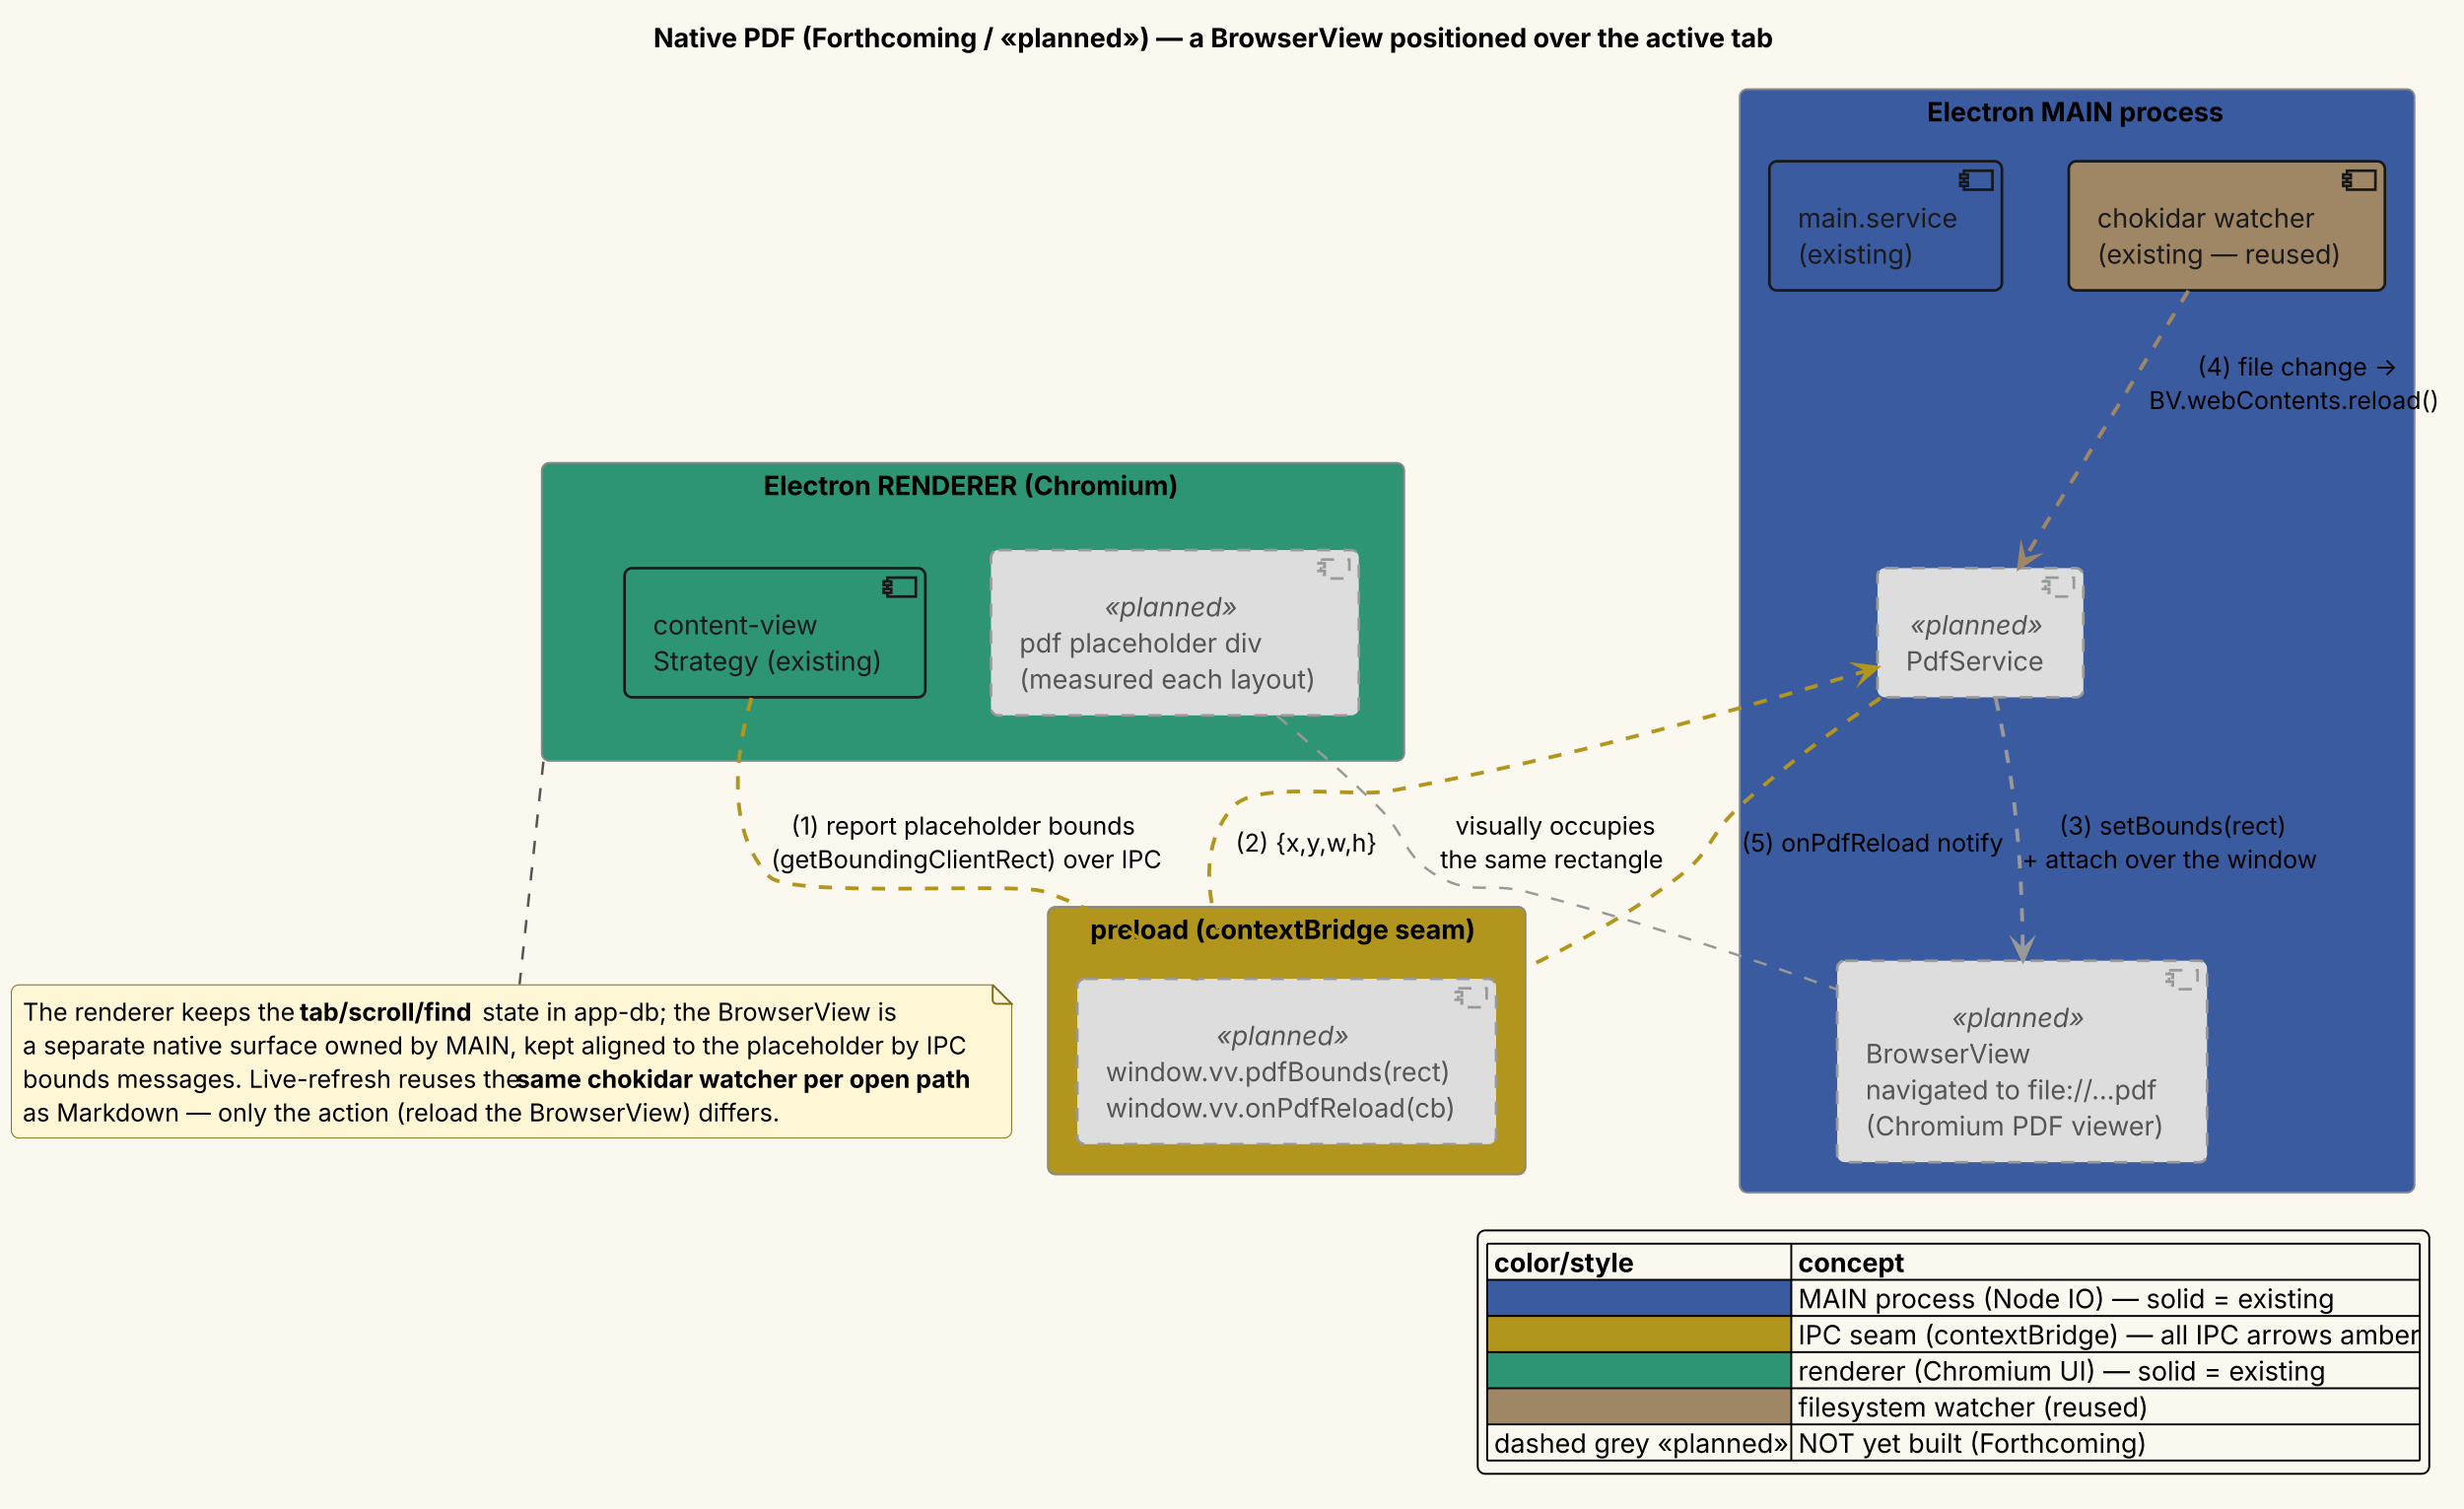
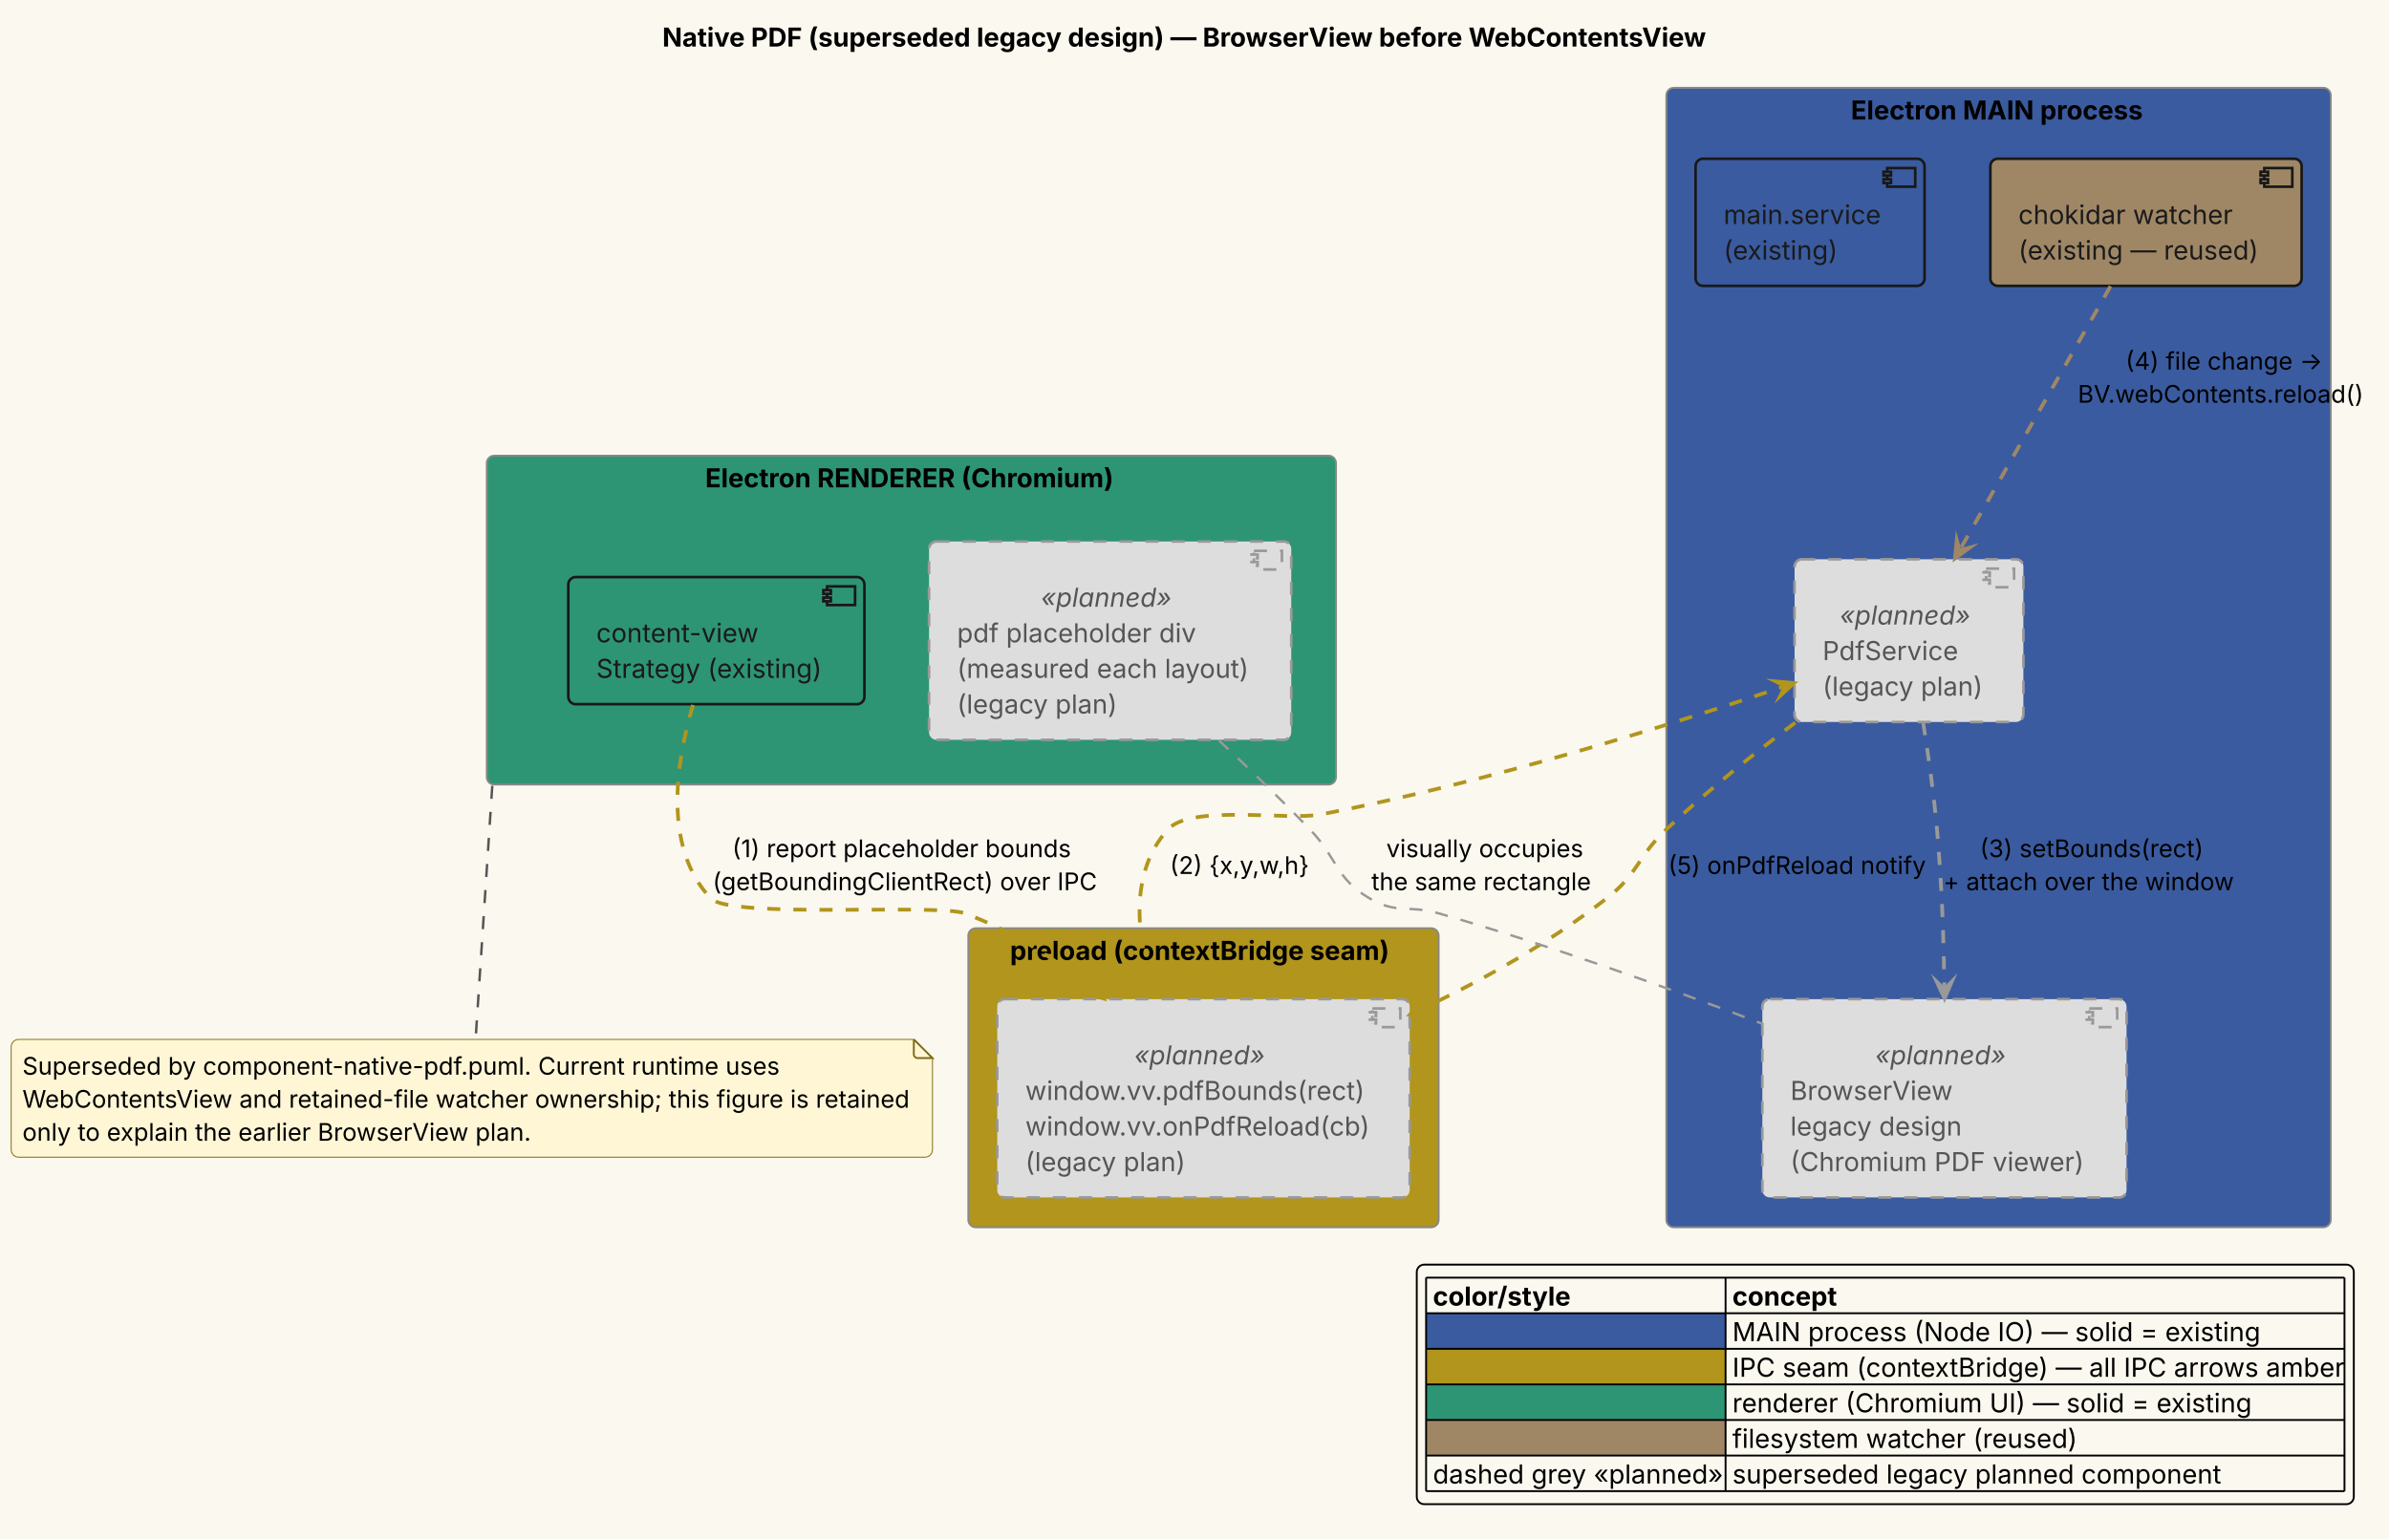
- <svg xmlns="http://www.w3.org/2000/svg" contentStyleType="text/css" data-diagram-type="DESCRIPTION" height="796px" preserveAspectRatio="none" style="width:1300px;height:796px;background:#FBF8EF;" version="1.1" viewBox="0 0 1300 796" width="1300px" zoomAndPan="magnify">
+ <svg xmlns="http://www.w3.org/2000/svg" contentStyleType="text/css" data-diagram-type="DESCRIPTION" height="825px" preserveAspectRatio="none" style="width:1280px;height:825px;background:#FBF8EF;" version="1.1" viewBox="0 0 1280 825" width="1280px" zoomAndPan="magnify">
  <defs />
  <g>
-     <rect fill="#FBF8EF" height="796" style="stroke:none;stroke-width:1;" width="1300" x="0" y="0" />
-     <g class="title" data-source-line="11">
-       <text fill="#000000" font-family="'Inter, Helvetica, sans-serif'" font-size="14" font-weight="700" lengthAdjust="spacing" textLength="604.14" x="344.773" y="24.966">Native PDF (Forthcoming / «planned») — a BrowserView positioned over the active tab</text>
+     <rect fill="#FBF8EF" height="825" style="stroke:none;stroke-width:1;" width="1280" x="0" y="0" />
+     <g class="title" data-source-line="8">
+       <text fill="#000000" font-family="'Inter, Helvetica, sans-serif'" font-size="14" font-weight="700" lengthAdjust="spacing" textLength="563.414" x="354.866" y="24.966">Native PDF (superseded legacy design) — BrowserView before WebContentsView</text>
    </g>
-     <g class="cluster" data-qualified-name="MAIN" data-source-line="13" id="ent0001">
-       <rect fill="#3A5BA0" height="582.08" rx="4" ry="4" style="stroke:#888888;stroke-width:1;" width="356" x="917.87" y="47.068" />
-       <text fill="#000000" font-family="'Inter, Helvetica, sans-serif'" font-size="14" font-weight="700" lengthAdjust="spacing" textLength="158.269" x="1016.735" y="64.034">Electron MAIN process</text>
+     <g class="cluster" data-qualified-name="MAIN" data-source-line="10" id="ent0001">
+       <rect fill="#3A5BA0" height="610.68" rx="4" ry="4" style="stroke:#888888;stroke-width:1;" width="356" x="892.81" y="47.068" />
+       <text fill="#000000" font-family="'Inter, Helvetica, sans-serif'" font-size="14" font-weight="700" lengthAdjust="spacing" textLength="158.269" x="991.675" y="64.034">Electron MAIN process</text>
    </g>
-     <g class="cluster" data-qualified-name="PRE" data-source-line="20" id="ent0006">
-       <rect fill="#B1951D" height="141.21" rx="4" ry="4" style="stroke:#888888;stroke-width:1;" width="252" x="552.87" y="478.408" />
-       <text fill="#000000" font-family="'Inter, Helvetica, sans-serif'" font-size="14" font-weight="700" lengthAdjust="spacing" textLength="207.297" x="575.221" y="495.374">preload (contextBridge seam)</text>
+     <g class="cluster" data-qualified-name="PRE" data-source-line="17" id="ent0006">
+       <rect fill="#B1951D" height="160.27" rx="4" ry="4" style="stroke:#888888;stroke-width:1;" width="252" x="518.81" y="497.478" />
+       <text fill="#000000" font-family="'Inter, Helvetica, sans-serif'" font-size="14" font-weight="700" lengthAdjust="spacing" textLength="207.297" x="541.161" y="514.444">preload (contextBridge seam)</text>
    </g>
-     <g class="cluster" data-qualified-name="REND" data-source-line="24" id="ent0008">
-       <rect fill="#2D9574" height="157.2" rx="4" ry="4" style="stroke:#888888;stroke-width:1;" width="455" x="285.87" y="244.208" />
-       <text fill="#000000" font-family="'Inter, Helvetica, sans-serif'" font-size="14" font-weight="700" lengthAdjust="spacing" textLength="220.933" x="402.903" y="261.174">Electron RENDERER (Chromium)</text>
+     <g class="cluster" data-qualified-name="REND" data-source-line="21" id="ent0008">
+       <rect fill="#2D9574" height="176.27" rx="4" ry="4" style="stroke:#888888;stroke-width:1;" width="455" x="260.81" y="244.208" />
+       <text fill="#000000" font-family="'Inter, Helvetica, sans-serif'" font-size="14" font-weight="700" lengthAdjust="spacing" textLength="220.933" x="377.843" y="261.174">Electron RENDERER (Chromium)</text>
    </g>
-     <g class="entity" data-qualified-name="MAIN.SVC" data-source-line="14" id="ent0002">
-       <rect fill="#3A5BA0" height="68.136" rx="4" ry="4" style="stroke:#181818;stroke-width:1.4;" width="122.684" x="933.53" y="85.068" />
-       <rect fill="#3A5BA0" height="10" style="stroke:#181818;stroke-width:1.4;" width="15" x="1036.214" y="90.068" />
-       <rect fill="#3A5BA0" height="2" style="stroke:#181818;stroke-width:1.4;" width="4" x="1034.214" y="92.068" />
-       <rect fill="#3A5BA0" height="2" style="stroke:#181818;stroke-width:1.4;" width="4" x="1034.214" y="96.068" />
-       <text fill="#1A1A1A" font-family="'Inter, Helvetica, sans-serif'" font-size="14" lengthAdjust="spacing" textLength="82.684" x="948.53" y="120.034">main.service</text>
-       <text fill="#1A1A1A" font-family="'Inter, Helvetica, sans-serif'" font-size="14" lengthAdjust="spacing" textLength="59.948" x="948.53" y="139.102">(existing)</text>
+     <g class="entity" data-qualified-name="MAIN.SVC" data-source-line="11" id="ent0002">
+       <rect fill="#3A5BA0" height="68.136" rx="4" ry="4" style="stroke:#181818;stroke-width:1.4;" width="122.684" x="908.47" y="85.068" />
+       <rect fill="#3A5BA0" height="10" style="stroke:#181818;stroke-width:1.4;" width="15" x="1011.154" y="90.068" />
+       <rect fill="#3A5BA0" height="2" style="stroke:#181818;stroke-width:1.4;" width="4" x="1009.154" y="92.068" />
+       <rect fill="#3A5BA0" height="2" style="stroke:#181818;stroke-width:1.4;" width="4" x="1009.154" y="96.068" />
+       <text fill="#1A1A1A" font-family="'Inter, Helvetica, sans-serif'" font-size="14" lengthAdjust="spacing" textLength="82.684" x="923.47" y="120.034">main.service</text>
+       <text fill="#1A1A1A" font-family="'Inter, Helvetica, sans-serif'" font-size="14" lengthAdjust="spacing" textLength="59.948" x="923.47" y="139.102">(existing)</text>
    </g>
-     <g class="entity" data-qualified-name="MAIN.PDF" data-source-line="15" id="ent0003">
-       <rect fill="#DDDDDD" height="68.136" rx="4" ry="4" style="stroke:#999999;stroke-width:1.4;stroke-dasharray:7,7;" width="108.6" x="990.57" y="299.738" />
-       <rect fill="#DDDDDD" height="10" style="stroke:#999999;stroke-width:1.4;stroke-dasharray:7,7;" width="15" x="1079.17" y="304.738" />
-       <rect fill="#DDDDDD" height="2" style="stroke:#999999;stroke-width:1.4;stroke-dasharray:7,7;" width="4" x="1077.17" y="306.738" />
-       <rect fill="#DDDDDD" height="2" style="stroke:#999999;stroke-width:1.4;stroke-dasharray:7,7;" width="4" x="1077.17" y="310.738" />
-       <text fill="#555555" font-family="'Inter, Helvetica, sans-serif'" font-size="14" font-style="italic" lengthAdjust="spacing" textLength="64.33" x="1007.705" y="334.704">«planned»</text>
-       <text fill="#555555" font-family="'Inter, Helvetica, sans-serif'" font-size="14" lengthAdjust="spacing" textLength="68.6" x="1005.57" y="353.772">PdfService</text>
+     <g class="entity" data-qualified-name="MAIN.PDF" data-source-line="12" id="ent0003">
+       <rect fill="#DDDDDD" height="87.204" rx="4" ry="4" style="stroke:#999999;stroke-width:1.4;stroke-dasharray:7,7;" width="122.6" x="961.51" y="299.738" />
+       <rect fill="#DDDDDD" height="10" style="stroke:#999999;stroke-width:1.4;stroke-dasharray:7,7;" width="15" x="1064.11" y="304.738" />
+       <rect fill="#DDDDDD" height="2" style="stroke:#999999;stroke-width:1.4;stroke-dasharray:7,7;" width="4" x="1062.11" y="306.738" />
+       <rect fill="#DDDDDD" height="2" style="stroke:#999999;stroke-width:1.4;stroke-dasharray:7,7;" width="4" x="1062.11" y="310.738" />
+       <text fill="#555555" font-family="'Inter, Helvetica, sans-serif'" font-size="14" font-style="italic" lengthAdjust="spacing" textLength="64.33" x="985.645" y="334.704">«planned»</text>
+       <text fill="#555555" font-family="'Inter, Helvetica, sans-serif'" font-size="14" lengthAdjust="spacing" textLength="68.6" x="976.51" y="353.772">PdfService</text>
+       <text fill="#555555" font-family="'Inter, Helvetica, sans-serif'" font-size="14" lengthAdjust="spacing" textLength="82.6" x="976.51" y="372.84">(legacy plan)</text>
    </g>
-     <g class="entity" data-qualified-name="MAIN.BV" data-source-line="16" id="ent0004">
-       <rect fill="#DDDDDD" height="106.272" rx="4" ry="4" style="stroke:#999999;stroke-width:1.4;stroke-dasharray:7,7;" width="195.133" x="969.3" y="506.878" />
-       <rect fill="#DDDDDD" height="10" style="stroke:#999999;stroke-width:1.4;stroke-dasharray:7,7;" width="15" x="1144.433" y="511.878" />
-       <rect fill="#DDDDDD" height="2" style="stroke:#999999;stroke-width:1.4;stroke-dasharray:7,7;" width="4" x="1142.433" y="513.878" />
-       <rect fill="#DDDDDD" height="2" style="stroke:#999999;stroke-width:1.4;stroke-dasharray:7,7;" width="4" x="1142.433" y="517.878" />
-       <text fill="#555555" font-family="'Inter, Helvetica, sans-serif'" font-size="14" font-style="italic" lengthAdjust="spacing" textLength="64.33" x="1029.702" y="541.844">«planned»</text>
-       <text fill="#555555" font-family="'Inter, Helvetica, sans-serif'" font-size="14" lengthAdjust="spacing" textLength="85.652" x="984.3" y="560.912">BrowserView</text>
-       <text fill="#555555" font-family="'Inter, Helvetica, sans-serif'" font-size="14" lengthAdjust="spacing" textLength="153.271" x="984.3" y="579.98">navigated to file://…pdf</text>
-       <text fill="#555555" font-family="'Inter, Helvetica, sans-serif'" font-size="14" lengthAdjust="spacing" textLength="155.133" x="984.3" y="599.048">(Chromium PDF viewer)</text>
+     <g class="entity" data-qualified-name="MAIN.BV" data-source-line="13" id="ent0004">
+       <rect fill="#DDDDDD" height="106.272" rx="4" ry="4" style="stroke:#999999;stroke-width:1.4;stroke-dasharray:7,7;" width="195.133" x="944.24" y="535.478" />
+       <rect fill="#DDDDDD" height="10" style="stroke:#999999;stroke-width:1.4;stroke-dasharray:7,7;" width="15" x="1119.373" y="540.478" />
+       <rect fill="#DDDDDD" height="2" style="stroke:#999999;stroke-width:1.4;stroke-dasharray:7,7;" width="4" x="1117.373" y="542.478" />
+       <rect fill="#DDDDDD" height="2" style="stroke:#999999;stroke-width:1.4;stroke-dasharray:7,7;" width="4" x="1117.373" y="546.478" />
+       <text fill="#555555" font-family="'Inter, Helvetica, sans-serif'" font-size="14" font-style="italic" lengthAdjust="spacing" textLength="64.33" x="1004.642" y="570.444">«planned»</text>
+       <text fill="#555555" font-family="'Inter, Helvetica, sans-serif'" font-size="14" lengthAdjust="spacing" textLength="85.652" x="959.24" y="589.512">BrowserView</text>
+       <text fill="#555555" font-family="'Inter, Helvetica, sans-serif'" font-size="14" lengthAdjust="spacing" textLength="89.558" x="959.24" y="608.58">legacy design</text>
+       <text fill="#555555" font-family="'Inter, Helvetica, sans-serif'" font-size="14" lengthAdjust="spacing" textLength="155.133" x="959.24" y="627.648">(Chromium PDF viewer)</text>
    </g>
-     <g class="entity" data-qualified-name="MAIN.WATCH" data-source-line="17" id="ent0005">
-       <rect fill="#9F8766" height="68.136" rx="4" ry="4" style="stroke:#181818;stroke-width:1.4;" width="166.769" x="1091.49" y="85.068" />
-       <rect fill="#9F8766" height="10" style="stroke:#181818;stroke-width:1.4;" width="15" x="1238.259" y="90.068" />
-       <rect fill="#9F8766" height="2" style="stroke:#181818;stroke-width:1.4;" width="4" x="1236.259" y="92.068" />
-       <rect fill="#9F8766" height="2" style="stroke:#181818;stroke-width:1.4;" width="4" x="1236.259" y="96.068" />
-       <text fill="#1A1A1A" font-family="'Inter, Helvetica, sans-serif'" font-size="14" lengthAdjust="spacing" textLength="113.778" x="1106.49" y="120.034">chokidar watcher</text>
-       <text fill="#1A1A1A" font-family="'Inter, Helvetica, sans-serif'" font-size="14" lengthAdjust="spacing" textLength="126.769" x="1106.49" y="139.102">(existing — reused)</text>
+     <g class="entity" data-qualified-name="MAIN.WATCH" data-source-line="14" id="ent0005">
+       <rect fill="#9F8766" height="68.136" rx="4" ry="4" style="stroke:#181818;stroke-width:1.4;" width="166.769" x="1066.42" y="85.068" />
+       <rect fill="#9F8766" height="10" style="stroke:#181818;stroke-width:1.4;" width="15" x="1213.189" y="90.068" />
+       <rect fill="#9F8766" height="2" style="stroke:#181818;stroke-width:1.4;" width="4" x="1211.189" y="92.068" />
+       <rect fill="#9F8766" height="2" style="stroke:#181818;stroke-width:1.4;" width="4" x="1211.189" y="96.068" />
+       <text fill="#1A1A1A" font-family="'Inter, Helvetica, sans-serif'" font-size="14" lengthAdjust="spacing" textLength="113.778" x="1081.42" y="120.034">chokidar watcher</text>
+       <text fill="#1A1A1A" font-family="'Inter, Helvetica, sans-serif'" font-size="14" lengthAdjust="spacing" textLength="126.769" x="1081.42" y="139.102">(existing — reused)</text>
    </g>
-     <g class="entity" data-qualified-name="PRE.BRIDGE" data-source-line="21" id="ent0007">
-       <rect fill="#DDDDDD" height="87.204" rx="4" ry="4" style="stroke:#999999;stroke-width:1.4;stroke-dasharray:7,7;" width="220.977" x="568.38" y="516.408" />
-       <rect fill="#DDDDDD" height="10" style="stroke:#999999;stroke-width:1.4;stroke-dasharray:7,7;" width="15" x="769.357" y="521.408" />
-       <rect fill="#DDDDDD" height="2" style="stroke:#999999;stroke-width:1.4;stroke-dasharray:7,7;" width="4" x="767.357" y="523.408" />
-       <rect fill="#DDDDDD" height="2" style="stroke:#999999;stroke-width:1.4;stroke-dasharray:7,7;" width="4" x="767.357" y="527.408" />
-       <text fill="#555555" font-family="'Inter, Helvetica, sans-serif'" font-size="14" font-style="italic" lengthAdjust="spacing" textLength="64.33" x="641.704" y="551.374">«planned»</text>
-       <text fill="#555555" font-family="'Inter, Helvetica, sans-serif'" font-size="14" lengthAdjust="spacing" textLength="179.157" x="583.38" y="570.442">window.vv.pdfBounds(rect)</text>
-       <text fill="#555555" font-family="'Inter, Helvetica, sans-serif'" font-size="14" lengthAdjust="spacing" textLength="180.977" x="583.38" y="589.51">window.vv.onPdfReload(cb)</text>
+     <g class="entity" data-qualified-name="PRE.BRIDGE" data-source-line="18" id="ent0007">
+       <rect fill="#DDDDDD" height="106.272" rx="4" ry="4" style="stroke:#999999;stroke-width:1.4;stroke-dasharray:7,7;" width="220.977" x="534.32" y="535.478" />
+       <rect fill="#DDDDDD" height="10" style="stroke:#999999;stroke-width:1.4;stroke-dasharray:7,7;" width="15" x="735.297" y="540.478" />
+       <rect fill="#DDDDDD" height="2" style="stroke:#999999;stroke-width:1.4;stroke-dasharray:7,7;" width="4" x="733.297" y="542.478" />
+       <rect fill="#DDDDDD" height="2" style="stroke:#999999;stroke-width:1.4;stroke-dasharray:7,7;" width="4" x="733.297" y="546.478" />
+       <text fill="#555555" font-family="'Inter, Helvetica, sans-serif'" font-size="14" font-style="italic" lengthAdjust="spacing" textLength="64.33" x="607.644" y="570.444">«planned»</text>
+       <text fill="#555555" font-family="'Inter, Helvetica, sans-serif'" font-size="14" lengthAdjust="spacing" textLength="179.157" x="549.32" y="589.512">window.vv.pdfBounds(rect)</text>
+       <text fill="#555555" font-family="'Inter, Helvetica, sans-serif'" font-size="14" lengthAdjust="spacing" textLength="180.977" x="549.32" y="608.58">window.vv.onPdfReload(cb)</text>
+       <text fill="#555555" font-family="'Inter, Helvetica, sans-serif'" font-size="14" lengthAdjust="spacing" textLength="82.6" x="549.32" y="627.648">(legacy plan)</text>
    </g>
-     <g class="entity" data-qualified-name="REND.CV" data-source-line="25" id="ent0009">
-       <rect fill="#2D9574" height="68.136" rx="4" ry="4" style="stroke:#181818;stroke-width:1.4;" width="158.664" x="329.54" y="299.738" />
-       <rect fill="#2D9574" height="10" style="stroke:#181818;stroke-width:1.4;" width="15" x="468.204" y="304.738" />
-       <rect fill="#2D9574" height="2" style="stroke:#181818;stroke-width:1.4;" width="4" x="466.204" y="306.738" />
-       <rect fill="#2D9574" height="2" style="stroke:#181818;stroke-width:1.4;" width="4" x="466.204" y="310.738" />
-       <text fill="#1A1A1A" font-family="'Inter, Helvetica, sans-serif'" font-size="14" lengthAdjust="spacing" textLength="84.63" x="344.54" y="334.704">content-view</text>
-       <text fill="#1A1A1A" font-family="'Inter, Helvetica, sans-serif'" font-size="14" lengthAdjust="spacing" textLength="118.664" x="344.54" y="353.772">Strategy (existing)</text>
+     <g class="entity" data-qualified-name="REND.CV" data-source-line="22" id="ent0009">
+       <rect fill="#2D9574" height="68.136" rx="4" ry="4" style="stroke:#181818;stroke-width:1.4;" width="158.664" x="304.48" y="309.268" />
+       <rect fill="#2D9574" height="10" style="stroke:#181818;stroke-width:1.4;" width="15" x="443.144" y="314.268" />
+       <rect fill="#2D9574" height="2" style="stroke:#181818;stroke-width:1.4;" width="4" x="441.144" y="316.268" />
+       <rect fill="#2D9574" height="2" style="stroke:#181818;stroke-width:1.4;" width="4" x="441.144" y="320.268" />
+       <text fill="#1A1A1A" font-family="'Inter, Helvetica, sans-serif'" font-size="14" lengthAdjust="spacing" textLength="84.63" x="319.48" y="344.234">content-view</text>
+       <text fill="#1A1A1A" font-family="'Inter, Helvetica, sans-serif'" font-size="14" lengthAdjust="spacing" textLength="118.664" x="319.48" y="363.302">Strategy (existing)</text>
    </g>
-     <g class="entity" data-qualified-name="REND.PH" data-source-line="26" id="ent0010">
-       <rect fill="#DDDDDD" height="87.204" rx="4" ry="4" style="stroke:#999999;stroke-width:1.4;stroke-dasharray:7,7;" width="194.069" x="522.84" y="290.208" />
-       <rect fill="#DDDDDD" height="10" style="stroke:#999999;stroke-width:1.4;stroke-dasharray:7,7;" width="15" x="696.909" y="295.208" />
-       <rect fill="#DDDDDD" height="2" style="stroke:#999999;stroke-width:1.4;stroke-dasharray:7,7;" width="4" x="694.909" y="297.208" />
-       <rect fill="#DDDDDD" height="2" style="stroke:#999999;stroke-width:1.4;stroke-dasharray:7,7;" width="4" x="694.909" y="301.208" />
-       <text fill="#555555" font-family="'Inter, Helvetica, sans-serif'" font-size="14" font-style="italic" lengthAdjust="spacing" textLength="64.33" x="582.71" y="325.174">«planned»</text>
-       <text fill="#555555" font-family="'Inter, Helvetica, sans-serif'" font-size="14" lengthAdjust="spacing" textLength="126.364" x="537.84" y="344.242">pdf placeholder div</text>
-       <text fill="#555555" font-family="'Inter, Helvetica, sans-serif'" font-size="14" lengthAdjust="spacing" textLength="154.069" x="537.84" y="363.31">(measured each layout)</text>
+     <g class="entity" data-qualified-name="REND.PH" data-source-line="23" id="ent0010">
+       <rect fill="#DDDDDD" height="106.272" rx="4" ry="4" style="stroke:#999999;stroke-width:1.4;stroke-dasharray:7,7;" width="194.069" x="497.77" y="290.208" />
+       <rect fill="#DDDDDD" height="10" style="stroke:#999999;stroke-width:1.4;stroke-dasharray:7,7;" width="15" x="671.839" y="295.208" />
+       <rect fill="#DDDDDD" height="2" style="stroke:#999999;stroke-width:1.4;stroke-dasharray:7,7;" width="4" x="669.839" y="297.208" />
+       <rect fill="#DDDDDD" height="2" style="stroke:#999999;stroke-width:1.4;stroke-dasharray:7,7;" width="4" x="669.839" y="301.208" />
+       <text fill="#555555" font-family="'Inter, Helvetica, sans-serif'" font-size="14" font-style="italic" lengthAdjust="spacing" textLength="64.33" x="557.64" y="325.174">«planned»</text>
+       <text fill="#555555" font-family="'Inter, Helvetica, sans-serif'" font-size="14" lengthAdjust="spacing" textLength="126.364" x="512.77" y="344.242">pdf placeholder div</text>
+       <text fill="#555555" font-family="'Inter, Helvetica, sans-serif'" font-size="14" lengthAdjust="spacing" textLength="154.069" x="512.77" y="363.31">(measured each layout)</text>
+       <text fill="#555555" font-family="'Inter, Helvetica, sans-serif'" font-size="14" lengthAdjust="spacing" textLength="82.6" x="512.77" y="382.378">(legacy plan)</text>
    </g>
-     <g class="entity" data-qualified-name="GMN17" data-source-line="37" id="ent0018">
-       <path d="M6,523.598 L6,596.422 A4,4 0 0 0 10,600.422 L529.74,600.422 A4,4 0 0 0 533.74,596.422 L533.74,529.598 L523.74,519.598 L10,519.598 A4,4 0 0 0 6,523.598" fill="#FFF6D6" style="stroke:#7F6B14;stroke-width:0.5;" />
-       <path d="M523.74,519.598 L523.74,527.598 A2,2 0 0 0 525.74,529.598 L533.74,529.598 L523.74,519.598" fill="#FFF6D6" style="stroke:#7F6B14;stroke-width:1;" />
-       <text fill="#000000" font-family="'Inter, Helvetica, sans-serif'" font-size="13" lengthAdjust="spacing" textLength="142.753" x="12" y="538.495">The renderer keeps the</text>
-       <text fill="#000000" font-family="'Inter, Helvetica, sans-serif'" font-size="13" font-weight="700" lengthAdjust="spacing" textLength="92.937" x="158.133" y="538.495">tab/scroll/find</text>
-       <text fill="#000000" font-family="'Inter, Helvetica, sans-serif'" font-size="13" lengthAdjust="spacing" textLength="214.643" x="254.45" y="538.495">state in app-db; the BrowserView is</text>
-       <text fill="#000000" font-family="'Inter, Helvetica, sans-serif'" font-size="13" lengthAdjust="spacing" textLength="493.194" x="12" y="556.201">a separate native surface owned by MAIN, kept aligned to the placeholder by IPC</text>
-       <text fill="#000000" font-family="'Inter, Helvetica, sans-serif'" font-size="13" lengthAdjust="spacing" textLength="256.945" x="12" y="573.907">bounds messages. Live-refresh reuses the</text>
-       <text fill="#000000" font-family="'Inter, Helvetica, sans-serif'" font-size="13" font-weight="700" lengthAdjust="spacing" textLength="246.415" x="272.325" y="573.907">same chokidar watcher per open path</text>
-       <text fill="#000000" font-family="'Inter, Helvetica, sans-serif'" font-size="13" lengthAdjust="spacing" textLength="395.174" x="12" y="591.613">as Markdown — only the action (reload the BrowserView) differs.</text>
+     <g class="entity" data-qualified-name="GMN17" data-source-line="34" id="ent0018">
+       <path d="M6,561.058 L6,616.176 A4,4 0 0 0 10,620.176 L495.615,620.176 A4,4 0 0 0 499.615,616.176 L499.615,567.058 L489.615,557.058 L10,557.058 A4,4 0 0 0 6,561.058" fill="#FFF6D6" style="stroke:#7F6B14;stroke-width:0.5;" />
+       <path d="M489.615,557.058 L489.615,565.058 A2,2 0 0 0 491.615,567.058 L499.615,567.058 L489.615,557.058" fill="#FFF6D6" style="stroke:#7F6B14;stroke-width:1;" />
+       <text fill="#000000" font-family="'Inter, Helvetica, sans-serif'" font-size="13" lengthAdjust="spacing" textLength="402.974" x="12" y="575.955">Superseded by component-native-pdf.puml. Current runtime uses</text>
+       <text fill="#000000" font-family="'Inter, Helvetica, sans-serif'" font-size="13" lengthAdjust="spacing" textLength="472.615" x="12" y="593.661">WebContentsView and retained-file watcher ownership; this figure is retained</text>
+       <text fill="#000000" font-family="'Inter, Helvetica, sans-serif'" font-size="13" lengthAdjust="spacing" textLength="272.116" x="12" y="611.367">only to explain the earlier BrowserView plan.</text>
    </g>
-     <g class="link" data-entity-1="ent0009" data-entity-2="ent0007" data-link-type="dependency" data-source-line="29" id="lnk11">
-       <path d="M396.49,368.198 C388.19,397.018 382.57,437.788 405.87,462.408 C416.96,474.128 535.61,465.178 550.87,470.408 C579.63,480.268 603.871,495.524 626.451,512.944" fill="none" id="CV-to-BRIDGE" style="stroke:#B1951D;stroke-width:2;stroke-dasharray:7,7;" />
-       <polygon fill="#B1951D" points="630.41,515.998,625.727,507.333,626.451,512.944,620.841,513.668,630.41,515.998" style="stroke:#B1951D;stroke-width:2;stroke-linejoin:miter;stroke-miterlimit:10;" />
-       <text fill="#000000" font-family="'Inter, Helvetica, sans-serif'" font-size="13" lengthAdjust="spacing" textLength="182.312" x="417.38" y="440.305">(1) report placeholder bounds</text>
-       <text fill="#000000" font-family="'Inter, Helvetica, sans-serif'" font-size="13" lengthAdjust="spacing" textLength="203.333" x="406.87" y="458.011">(getBoundingClientRect) over IPC</text>
+     <g class="link" data-entity-1="ent0009" data-entity-2="ent0007" data-link-type="dependency" data-source-line="26" id="lnk11">
+       <path d="M371.3,377.798 C362.1,408.858 355.16,454.278 380.81,481.478 C391.19,492.488 502.62,484.198 516.81,489.478 C543.84,499.538 565.99,514.198 587.41,531.948" fill="none" id="CV-to-BRIDGE" style="stroke:#B1951D;stroke-width:2;stroke-dasharray:7,7;" />
+       <polygon fill="#B1951D" points="591.26,535.138,586.882,526.315,587.41,531.948,581.778,532.475,591.26,535.138" style="stroke:#B1951D;stroke-width:2;stroke-linejoin:miter;stroke-miterlimit:10;" />
+       <text fill="#000000" font-family="'Inter, Helvetica, sans-serif'" font-size="13" lengthAdjust="spacing" textLength="182.312" x="392.32" y="459.375">(1) report placeholder bounds</text>
+       <text fill="#000000" font-family="'Inter, Helvetica, sans-serif'" font-size="13" lengthAdjust="spacing" textLength="203.333" x="381.81" y="477.081">(getBoundingClientRect) over IPC</text>
    </g>
-     <g class="link" data-entity-1="ent0007" data-entity-2="ent0003" data-link-type="dependency" data-source-line="30" id="lnk12">
-       <path d="M652.8,516.088 C638.89,487.098 628.74,449.808 650.87,425.408 C663.17,411.848 714.85,420.648 732.87,417.408 C824.41,400.938 923.64,372.563 985.46,353.613" fill="none" id="BRIDGE-to-PDF" style="stroke:#B1951D;stroke-width:2;stroke-dasharray:7,7;" />
-       <polygon fill="#B1951D" points="990.24,352.148,980.463,350.961,985.46,353.613,982.808,358.61,990.24,352.148" style="stroke:#B1951D;stroke-width:2;stroke-linejoin:miter;stroke-miterlimit:10;" />
-       <text fill="#000000" font-family="'Inter, Helvetica, sans-serif'" font-size="13" lengthAdjust="spacing" textLength="70.707" x="651.87" y="449.305">(2) {x,y,w,h}</text>
+     <g class="link" data-entity-1="ent0007" data-entity-2="ent0003" data-link-type="dependency" data-source-line="27" id="lnk12">
+       <path d="M619.62,535.258 C609.15,505.148 603.91,468.608 625.81,444.478 C638.11,430.918 689.83,439.948 707.81,436.478 C797.46,419.148 893.564,389.012 956.464,367.702" fill="none" id="BRIDGE-to-PDF" style="stroke:#B1951D;stroke-width:2;stroke-dasharray:7,7;" />
+       <polygon fill="#B1951D" points="961.2,366.098,951.392,365.197,956.464,367.702,953.959,372.774,961.2,366.098" style="stroke:#B1951D;stroke-width:2;stroke-linejoin:miter;stroke-miterlimit:10;" />
+       <text fill="#000000" font-family="'Inter, Helvetica, sans-serif'" font-size="13" lengthAdjust="spacing" textLength="70.707" x="626.81" y="468.375">(2) {x,y,w,h}</text>
    </g>
-     <g class="link" data-entity-1="ent0003" data-entity-2="ent0007" data-link-type="dependency" data-source-line="33" id="lnk15">
-       <path d="M992.06,368.318 C968.38,384.378 940.7,404.618 917.87,425.408 C901.8,440.048 903.22,449.298 885.87,462.408 C857,484.228 826.961,500.697 794.401,515.517" fill="none" id="PDF-to-BRIDGE" style="stroke:#B1951D;stroke-width:2;stroke-dasharray:7,7;" />
-       <polygon fill="#B1951D" points="789.85,517.588,799.698,517.5,794.401,515.517,796.384,510.219,789.85,517.588" style="stroke:#B1951D;stroke-width:2;stroke-linejoin:miter;stroke-miterlimit:10;" />
-       <text fill="#000000" font-family="'Inter, Helvetica, sans-serif'" font-size="13" lengthAdjust="spacing" textLength="135.2" x="918.87" y="449.305">(5) onPdfReload notify</text>
+     <g class="link" data-entity-1="ent0003" data-entity-2="ent0007" data-link-type="dependency" data-source-line="30" id="lnk15">
+       <path d="M961.86,387.298 C939.35,404.178 914.14,424.328 892.81,444.478 C877,459.408 878.02,468.198 860.81,481.478 C829.13,505.918 795.461,524.793 760.051,541.513" fill="none" id="PDF-to-BRIDGE" style="stroke:#B1951D;stroke-width:2;stroke-dasharray:7,7;" />
+       <polygon fill="#B1951D" points="755.53,543.648,765.376,543.422,760.051,541.513,761.961,536.188,755.53,543.648" style="stroke:#B1951D;stroke-width:2;stroke-linejoin:miter;stroke-miterlimit:10;" />
+       <text fill="#000000" font-family="'Inter, Helvetica, sans-serif'" font-size="13" lengthAdjust="spacing" textLength="135.2" x="893.81" y="468.375">(5) onPdfReload notify</text>
    </g>
-     <g class="link" data-entity-1="ent0003" data-entity-2="ent0004" data-link-type="dependency" data-source-line="31" id="lnk13">
-       <path d="M1052.88,368.158 C1056.61,385.188 1060.7,406.288 1062.87,425.408 C1065.89,452.038 1066.937,476.838 1067.247,501.518" fill="none" id="PDF-to-BV" style="stroke:#999999;stroke-width:2;stroke-dasharray:7,7;" />
-       <polygon fill="#999999" points="1067.31,506.518,1071.197,497.468,1067.247,501.518,1063.197,497.569,1067.31,506.518" style="stroke:#999999;stroke-width:2;stroke-linejoin:miter;stroke-miterlimit:10;" />
-       <text fill="#000000" font-family="'Inter, Helvetica, sans-serif'" font-size="13" lengthAdjust="spacing" textLength="114.907" x="1086.464" y="440.305">(3) setBounds(rect)</text>
-       <text fill="#000000" font-family="'Inter, Helvetica, sans-serif'" font-size="13" lengthAdjust="spacing" textLength="154.115" x="1066.86" y="458.011">+ attach over the window</text>
+     <g class="link" data-entity-1="ent0003" data-entity-2="ent0004" data-link-type="dependency" data-source-line="28" id="lnk13">
+       <path d="M1030.37,387.088 C1033.2,404.788 1036.13,425.568 1037.81,444.478 C1040.46,474.438 1041.434,503.058 1041.794,530.178" fill="none" id="PDF-to-BV" style="stroke:#999999;stroke-width:2;stroke-dasharray:7,7;" />
+       <polygon fill="#999999" points="1041.86,535.178,1045.74,526.126,1041.794,530.178,1037.741,526.232,1041.86,535.178" style="stroke:#999999;stroke-width:2;stroke-linejoin:miter;stroke-miterlimit:10;" />
+       <text fill="#000000" font-family="'Inter, Helvetica, sans-serif'" font-size="13" lengthAdjust="spacing" textLength="114.907" x="1060.794" y="459.375">(3) setBounds(rect)</text>
+       <text fill="#000000" font-family="'Inter, Helvetica, sans-serif'" font-size="13" lengthAdjust="spacing" textLength="154.115" x="1041.19" y="477.081">+ attach over the window</text>
    </g>
-     <g class="link" data-entity-1="ent0005" data-entity-2="ent0003" data-link-type="dependency" data-source-line="32" id="lnk14">
-       <path d="M1154.56,153.368 C1130.21,193.208 1092.249,255.312 1067.859,295.192" fill="none" id="WATCH-to-PDF" style="stroke:#9F8766;stroke-width:2;stroke-dasharray:7,7;" />
-       <polygon fill="#9F8766" points="1065.25,299.458,1073.358,293.867,1067.859,295.192,1066.533,289.693,1065.25,299.458" style="stroke:#9F8766;stroke-width:2;stroke-linejoin:miter;stroke-miterlimit:10;" />
-       <text fill="#000000" font-family="'Inter, Helvetica, sans-serif'" font-size="13" lengthAdjust="spacing" textLength="99.709" x="1159.398" y="198.105">(4) file change →</text>
-       <text fill="#000000" font-family="'Inter, Helvetica, sans-serif'" font-size="13" lengthAdjust="spacing" textLength="150.865" x="1133.82" y="215.811">BV.webContents.reload()</text>
+     <g class="link" data-entity-1="ent0005" data-entity-2="ent0003" data-link-type="dependency" data-source-line="29" id="lnk14">
+       <path d="M1130.79,153.398 C1108.58,192.268 1074.262,252.327 1049.891,294.957" fill="none" id="WATCH-to-PDF" style="stroke:#9F8766;stroke-width:2;stroke-dasharray:7,7;" />
+       <polygon fill="#9F8766" points="1047.41,299.298,1055.349,293.47,1049.891,294.957,1048.404,289.499,1047.41,299.298" style="stroke:#9F8766;stroke-width:2;stroke-linejoin:miter;stroke-miterlimit:10;" />
+       <text fill="#000000" font-family="'Inter, Helvetica, sans-serif'" font-size="13" lengthAdjust="spacing" textLength="99.709" x="1138.858" y="198.105">(4) file change →</text>
+       <text fill="#000000" font-family="'Inter, Helvetica, sans-serif'" font-size="13" lengthAdjust="spacing" textLength="150.865" x="1113.28" y="215.811">BV.webContents.reload()</text>
    </g>
-     <g class="link" data-entity-1="ent0010" data-entity-2="ent0004" data-link-type="association" data-source-line="34" id="lnk16">
-       <path d="M673.82,377.708 C691.26,392.298 710.35,409.058 726.87,425.408 C742.32,440.708 739.95,451.698 758.87,462.408 C776.93,472.628 784.76,465.298 804.87,470.408 C860.01,484.438 920.24,504.468 969.04,521.928" fill="none" id="PH-BV" style="stroke:#999999;stroke-width:1.3;stroke-dasharray:7,7;" />
-       <text fill="#000000" font-family="'Inter, Helvetica, sans-serif'" font-size="13" lengthAdjust="spacing" textLength="101.517" x="767.846" y="440.305">visually occupies</text>
-       <text fill="#000000" font-family="'Inter, Helvetica, sans-serif'" font-size="13" lengthAdjust="spacing" textLength="117.468" x="759.87" y="458.011">the same rectangle</text>
+     <g class="link" data-entity-1="ent0010" data-entity-2="ent0004" data-link-type="association" data-source-line="31" id="lnk16">
+       <path d="M653.08,396.778 C669.19,411.848 686.47,428.518 701.81,444.478 C716.88,460.148 715.11,470.388 733.81,481.478 C748.28,490.058 754.64,484.828 770.81,489.478 C828.99,506.218 892.72,529.058 943.75,548.488" fill="none" id="PH-BV" style="stroke:#999999;stroke-width:1.3;stroke-dasharray:7,7;" />
+       <text fill="#000000" font-family="'Inter, Helvetica, sans-serif'" font-size="13" lengthAdjust="spacing" textLength="101.517" x="742.785" y="459.375">visually occupies</text>
+       <text fill="#000000" font-family="'Inter, Helvetica, sans-serif'" font-size="13" lengthAdjust="spacing" textLength="117.468" x="734.81" y="477.081">the same rectangle</text>
    </g>
-     <g class="link" data-entity-1="ent0008" data-entity-2="ent0018" data-link-type="association" data-source-line="37" id="lnk19">
-       <path d="M286.692,401.838 C286.568,402.997 286.443,404.165 286.317,405.339 C282.295,442.92 277.495,487.763 274.12,519.278" fill="none" id="REND-GMN17" style="stroke:#555555;stroke-width:1.3;stroke-dasharray:7,7;" />
+     <g class="link" data-entity-1="ent0008" data-entity-2="ent0018" data-link-type="association" data-source-line="34" id="lnk19">
+       <path d="M263.755,421.126 C263.71,421.811 263.665,422.499 263.62,423.188 C263.529,424.566 263.438,425.953 263.346,427.348 C260.413,471.973 256.97,524.338 254.84,556.748" fill="none" id="REND-GMN17" style="stroke:#555555;stroke-width:1.3;stroke-dasharray:7,7;" />
    </g>
-     <g class="legend" data-source-line="43">
-       <rect fill="none" height="128.407" rx="4" ry="4" style="stroke:#000000;stroke-width:1;" width="502.056" x="779.629" y="649.148" />
-       <text fill="#000000" font-family="'Inter, Helvetica, sans-serif'" font-size="14" font-weight="700" lengthAdjust="spacing" textLength="74.592" x="788.269" y="671.114">color/style</text>
-       <text fill="#000000" font-family="'Inter, Helvetica, sans-serif'" font-size="14" font-weight="700" lengthAdjust="spacing" textLength="55.58" x="948.722" y="671.114">concept</text>
-       <rect fill="#3A5BA0" height="19.068" style="stroke:none;stroke-width:1;" width="160.453" x="784.629" y="675.216" />
-       <text fill="#000000" font-family="'Inter, Helvetica, sans-serif'" font-size="14" lengthAdjust="spacing" textLength="3.64" x="784.629" y="690.182"> </text>
-       <text fill="#000000" font-family="'Inter, Helvetica, sans-serif'" font-size="14" lengthAdjust="spacing" textLength="277.661" x="948.722" y="690.182">MAIN process (Node IO) — solid = existing</text>
-       <rect fill="#B1951D" height="19.068" style="stroke:none;stroke-width:1;" width="160.453" x="784.629" y="694.284" />
-       <text fill="#000000" font-family="'Inter, Helvetica, sans-serif'" font-size="14" lengthAdjust="spacing" textLength="3.64" x="784.629" y="709.25"> </text>
-       <text fill="#000000" font-family="'Inter, Helvetica, sans-serif'" font-size="14" lengthAdjust="spacing" textLength="324.323" x="948.722" y="709.25">IPC seam (contextBridge) — all IPC arrows amber</text>
-       <rect fill="#2D9574" height="19.068" style="stroke:none;stroke-width:1;" width="160.453" x="784.629" y="713.352" />
-       <text fill="#000000" font-family="'Inter, Helvetica, sans-serif'" font-size="14" lengthAdjust="spacing" textLength="3.64" x="784.629" y="728.318"> </text>
-       <text fill="#000000" font-family="'Inter, Helvetica, sans-serif'" font-size="14" lengthAdjust="spacing" textLength="278.277" x="948.722" y="728.318">renderer (Chromium UI) — solid = existing</text>
-       <rect fill="#9F8766" height="19.068" style="stroke:none;stroke-width:1;" width="160.453" x="784.629" y="732.42" />
-       <text fill="#000000" font-family="'Inter, Helvetica, sans-serif'" font-size="14" lengthAdjust="spacing" textLength="3.64" x="784.629" y="747.385"> </text>
-       <text fill="#000000" font-family="'Inter, Helvetica, sans-serif'" font-size="14" lengthAdjust="spacing" textLength="180.711" x="948.722" y="747.385">filesystem watcher (reused)</text>
-       <text fill="#000000" font-family="'Inter, Helvetica, sans-serif'" font-size="14" lengthAdjust="spacing" textLength="153.173" x="788.269" y="766.453">dashed grey «planned»</text>
-       <text fill="#000000" font-family="'Inter, Helvetica, sans-serif'" font-size="14" lengthAdjust="spacing" textLength="182.685" x="948.722" y="766.453">NOT yet built (Forthcoming)</text>
-       <line style="stroke:#000000;stroke-width:1;" x1="784.629" x2="1276.685" y1="656.148" y2="656.148" />
-       <line style="stroke:#000000;stroke-width:1;" x1="784.629" x2="1276.685" y1="675.216" y2="675.216" />
-       <line style="stroke:#000000;stroke-width:1;" x1="784.629" x2="1276.685" y1="694.284" y2="694.284" />
-       <line style="stroke:#000000;stroke-width:1;" x1="784.629" x2="1276.685" y1="713.352" y2="713.352" />
-       <line style="stroke:#000000;stroke-width:1;" x1="784.629" x2="1276.685" y1="732.42" y2="732.42" />
-       <line style="stroke:#000000;stroke-width:1;" x1="784.629" x2="1276.685" y1="751.487" y2="751.487" />
-       <line style="stroke:#000000;stroke-width:1;" x1="784.629" x2="1276.685" y1="770.555" y2="770.555" />
-       <line style="stroke:#000000;stroke-width:1;" x1="784.629" x2="784.629" y1="656.148" y2="770.555" />
-       <line style="stroke:#000000;stroke-width:1;" x1="945.082" x2="945.082" y1="656.148" y2="770.555" />
-       <line style="stroke:#000000;stroke-width:1;" x1="1276.685" x2="1276.685" y1="656.148" y2="770.555" />
+     <g class="legend" data-source-line="39">
+       <rect fill="none" height="128.407" rx="4" ry="4" style="stroke:#000000;stroke-width:1;" width="502.056" x="759.089" y="677.748" />
+       <text fill="#000000" font-family="'Inter, Helvetica, sans-serif'" font-size="14" font-weight="700" lengthAdjust="spacing" textLength="74.592" x="767.729" y="699.714">color/style</text>
+       <text fill="#000000" font-family="'Inter, Helvetica, sans-serif'" font-size="14" font-weight="700" lengthAdjust="spacing" textLength="55.58" x="928.182" y="699.714">concept</text>
+       <rect fill="#3A5BA0" height="19.068" style="stroke:none;stroke-width:1;" width="160.453" x="764.089" y="703.816" />
+       <text fill="#000000" font-family="'Inter, Helvetica, sans-serif'" font-size="14" lengthAdjust="spacing" textLength="3.64" x="764.089" y="718.782"> </text>
+       <text fill="#000000" font-family="'Inter, Helvetica, sans-serif'" font-size="14" lengthAdjust="spacing" textLength="277.661" x="928.182" y="718.782">MAIN process (Node IO) — solid = existing</text>
+       <rect fill="#B1951D" height="19.068" style="stroke:none;stroke-width:1;" width="160.453" x="764.089" y="722.884" />
+       <text fill="#000000" font-family="'Inter, Helvetica, sans-serif'" font-size="14" lengthAdjust="spacing" textLength="3.64" x="764.089" y="737.85"> </text>
+       <text fill="#000000" font-family="'Inter, Helvetica, sans-serif'" font-size="14" lengthAdjust="spacing" textLength="324.323" x="928.182" y="737.85">IPC seam (contextBridge) — all IPC arrows amber</text>
+       <rect fill="#2D9574" height="19.068" style="stroke:none;stroke-width:1;" width="160.453" x="764.089" y="741.952" />
+       <text fill="#000000" font-family="'Inter, Helvetica, sans-serif'" font-size="14" lengthAdjust="spacing" textLength="3.64" x="764.089" y="756.918"> </text>
+       <text fill="#000000" font-family="'Inter, Helvetica, sans-serif'" font-size="14" lengthAdjust="spacing" textLength="278.277" x="928.182" y="756.918">renderer (Chromium UI) — solid = existing</text>
+       <rect fill="#9F8766" height="19.068" style="stroke:none;stroke-width:1;" width="160.453" x="764.089" y="761.02" />
+       <text fill="#000000" font-family="'Inter, Helvetica, sans-serif'" font-size="14" lengthAdjust="spacing" textLength="3.64" x="764.089" y="775.986"> </text>
+       <text fill="#000000" font-family="'Inter, Helvetica, sans-serif'" font-size="14" lengthAdjust="spacing" textLength="180.711" x="928.182" y="775.986">filesystem watcher (reused)</text>
+       <text fill="#000000" font-family="'Inter, Helvetica, sans-serif'" font-size="14" lengthAdjust="spacing" textLength="153.173" x="767.729" y="795.053">dashed grey «planned»</text>
+       <text fill="#000000" font-family="'Inter, Helvetica, sans-serif'" font-size="14" lengthAdjust="spacing" textLength="259.615" x="928.182" y="795.053">superseded legacy planned component</text>
+       <line style="stroke:#000000;stroke-width:1;" x1="764.089" x2="1256.145" y1="684.748" y2="684.748" />
+       <line style="stroke:#000000;stroke-width:1;" x1="764.089" x2="1256.145" y1="703.816" y2="703.816" />
+       <line style="stroke:#000000;stroke-width:1;" x1="764.089" x2="1256.145" y1="722.884" y2="722.884" />
+       <line style="stroke:#000000;stroke-width:1;" x1="764.089" x2="1256.145" y1="741.952" y2="741.952" />
+       <line style="stroke:#000000;stroke-width:1;" x1="764.089" x2="1256.145" y1="761.02" y2="761.02" />
+       <line style="stroke:#000000;stroke-width:1;" x1="764.089" x2="1256.145" y1="780.087" y2="780.087" />
+       <line style="stroke:#000000;stroke-width:1;" x1="764.089" x2="1256.145" y1="799.155" y2="799.155" />
+       <line style="stroke:#000000;stroke-width:1;" x1="764.089" x2="764.089" y1="684.748" y2="799.155" />
+       <line style="stroke:#000000;stroke-width:1;" x1="924.542" x2="924.542" y1="684.748" y2="799.155" />
+       <line style="stroke:#000000;stroke-width:1;" x1="1256.145" x2="1256.145" y1="684.748" y2="799.155" />
    </g>
  </g>
</svg>
